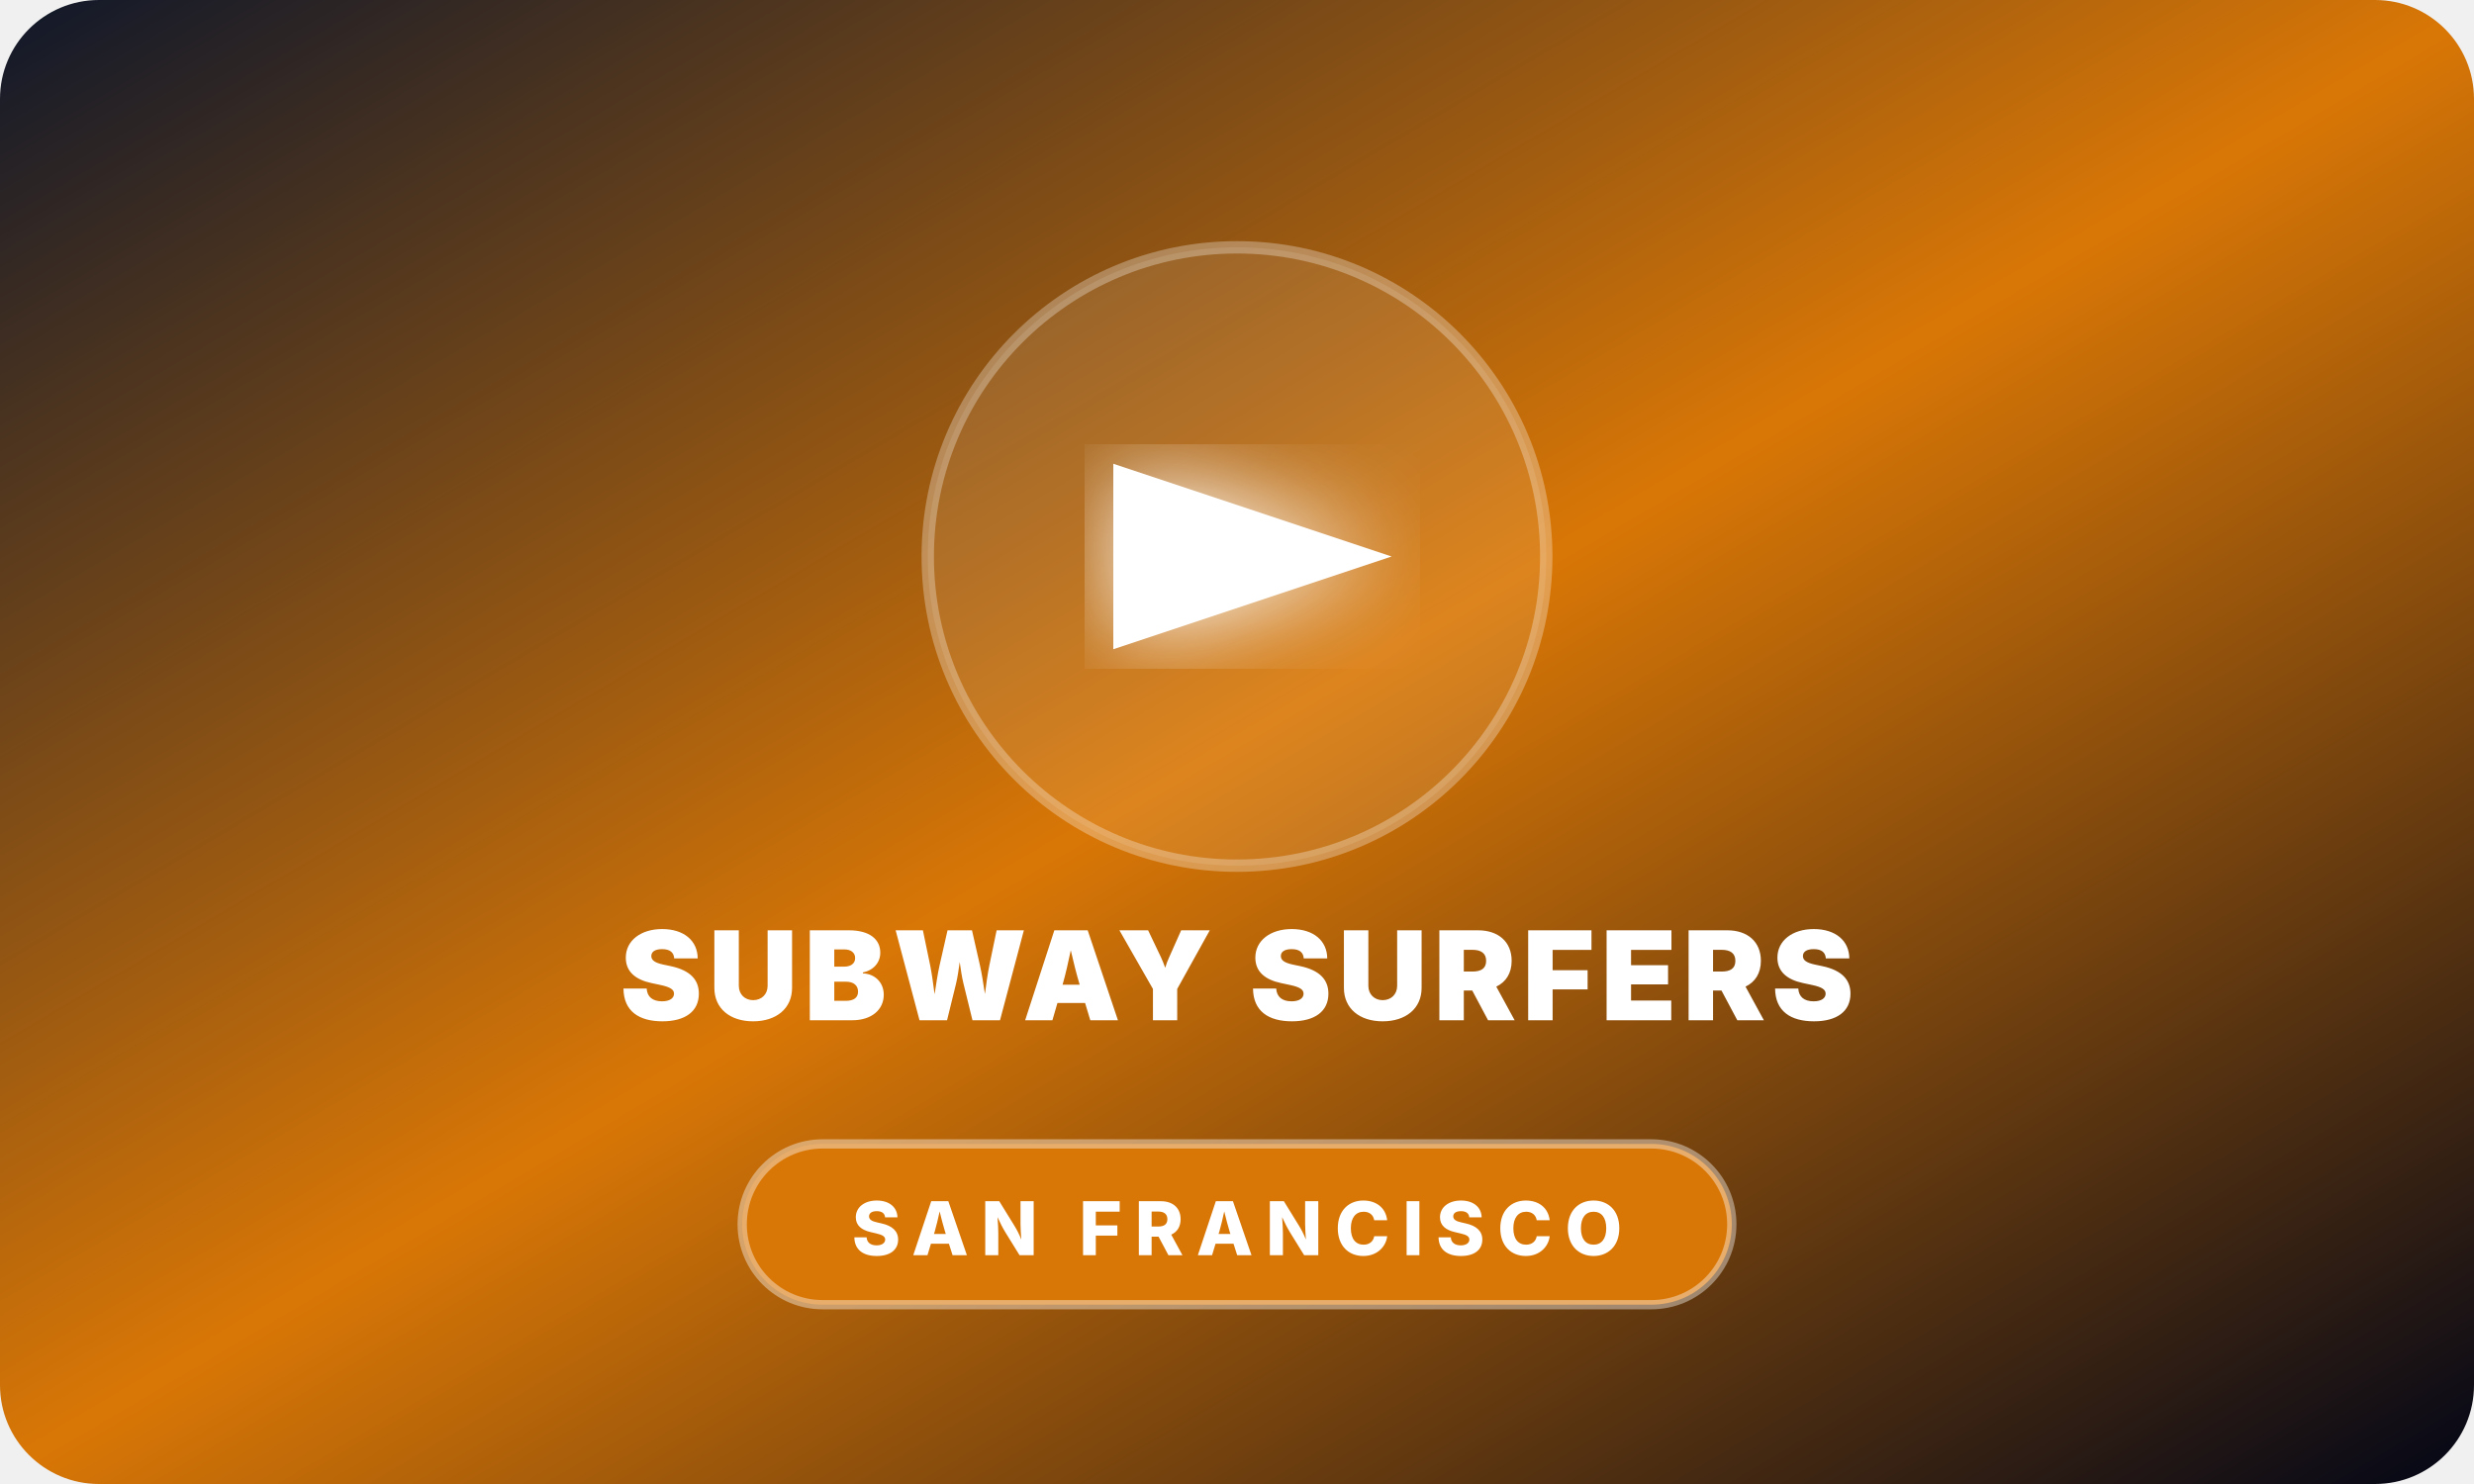
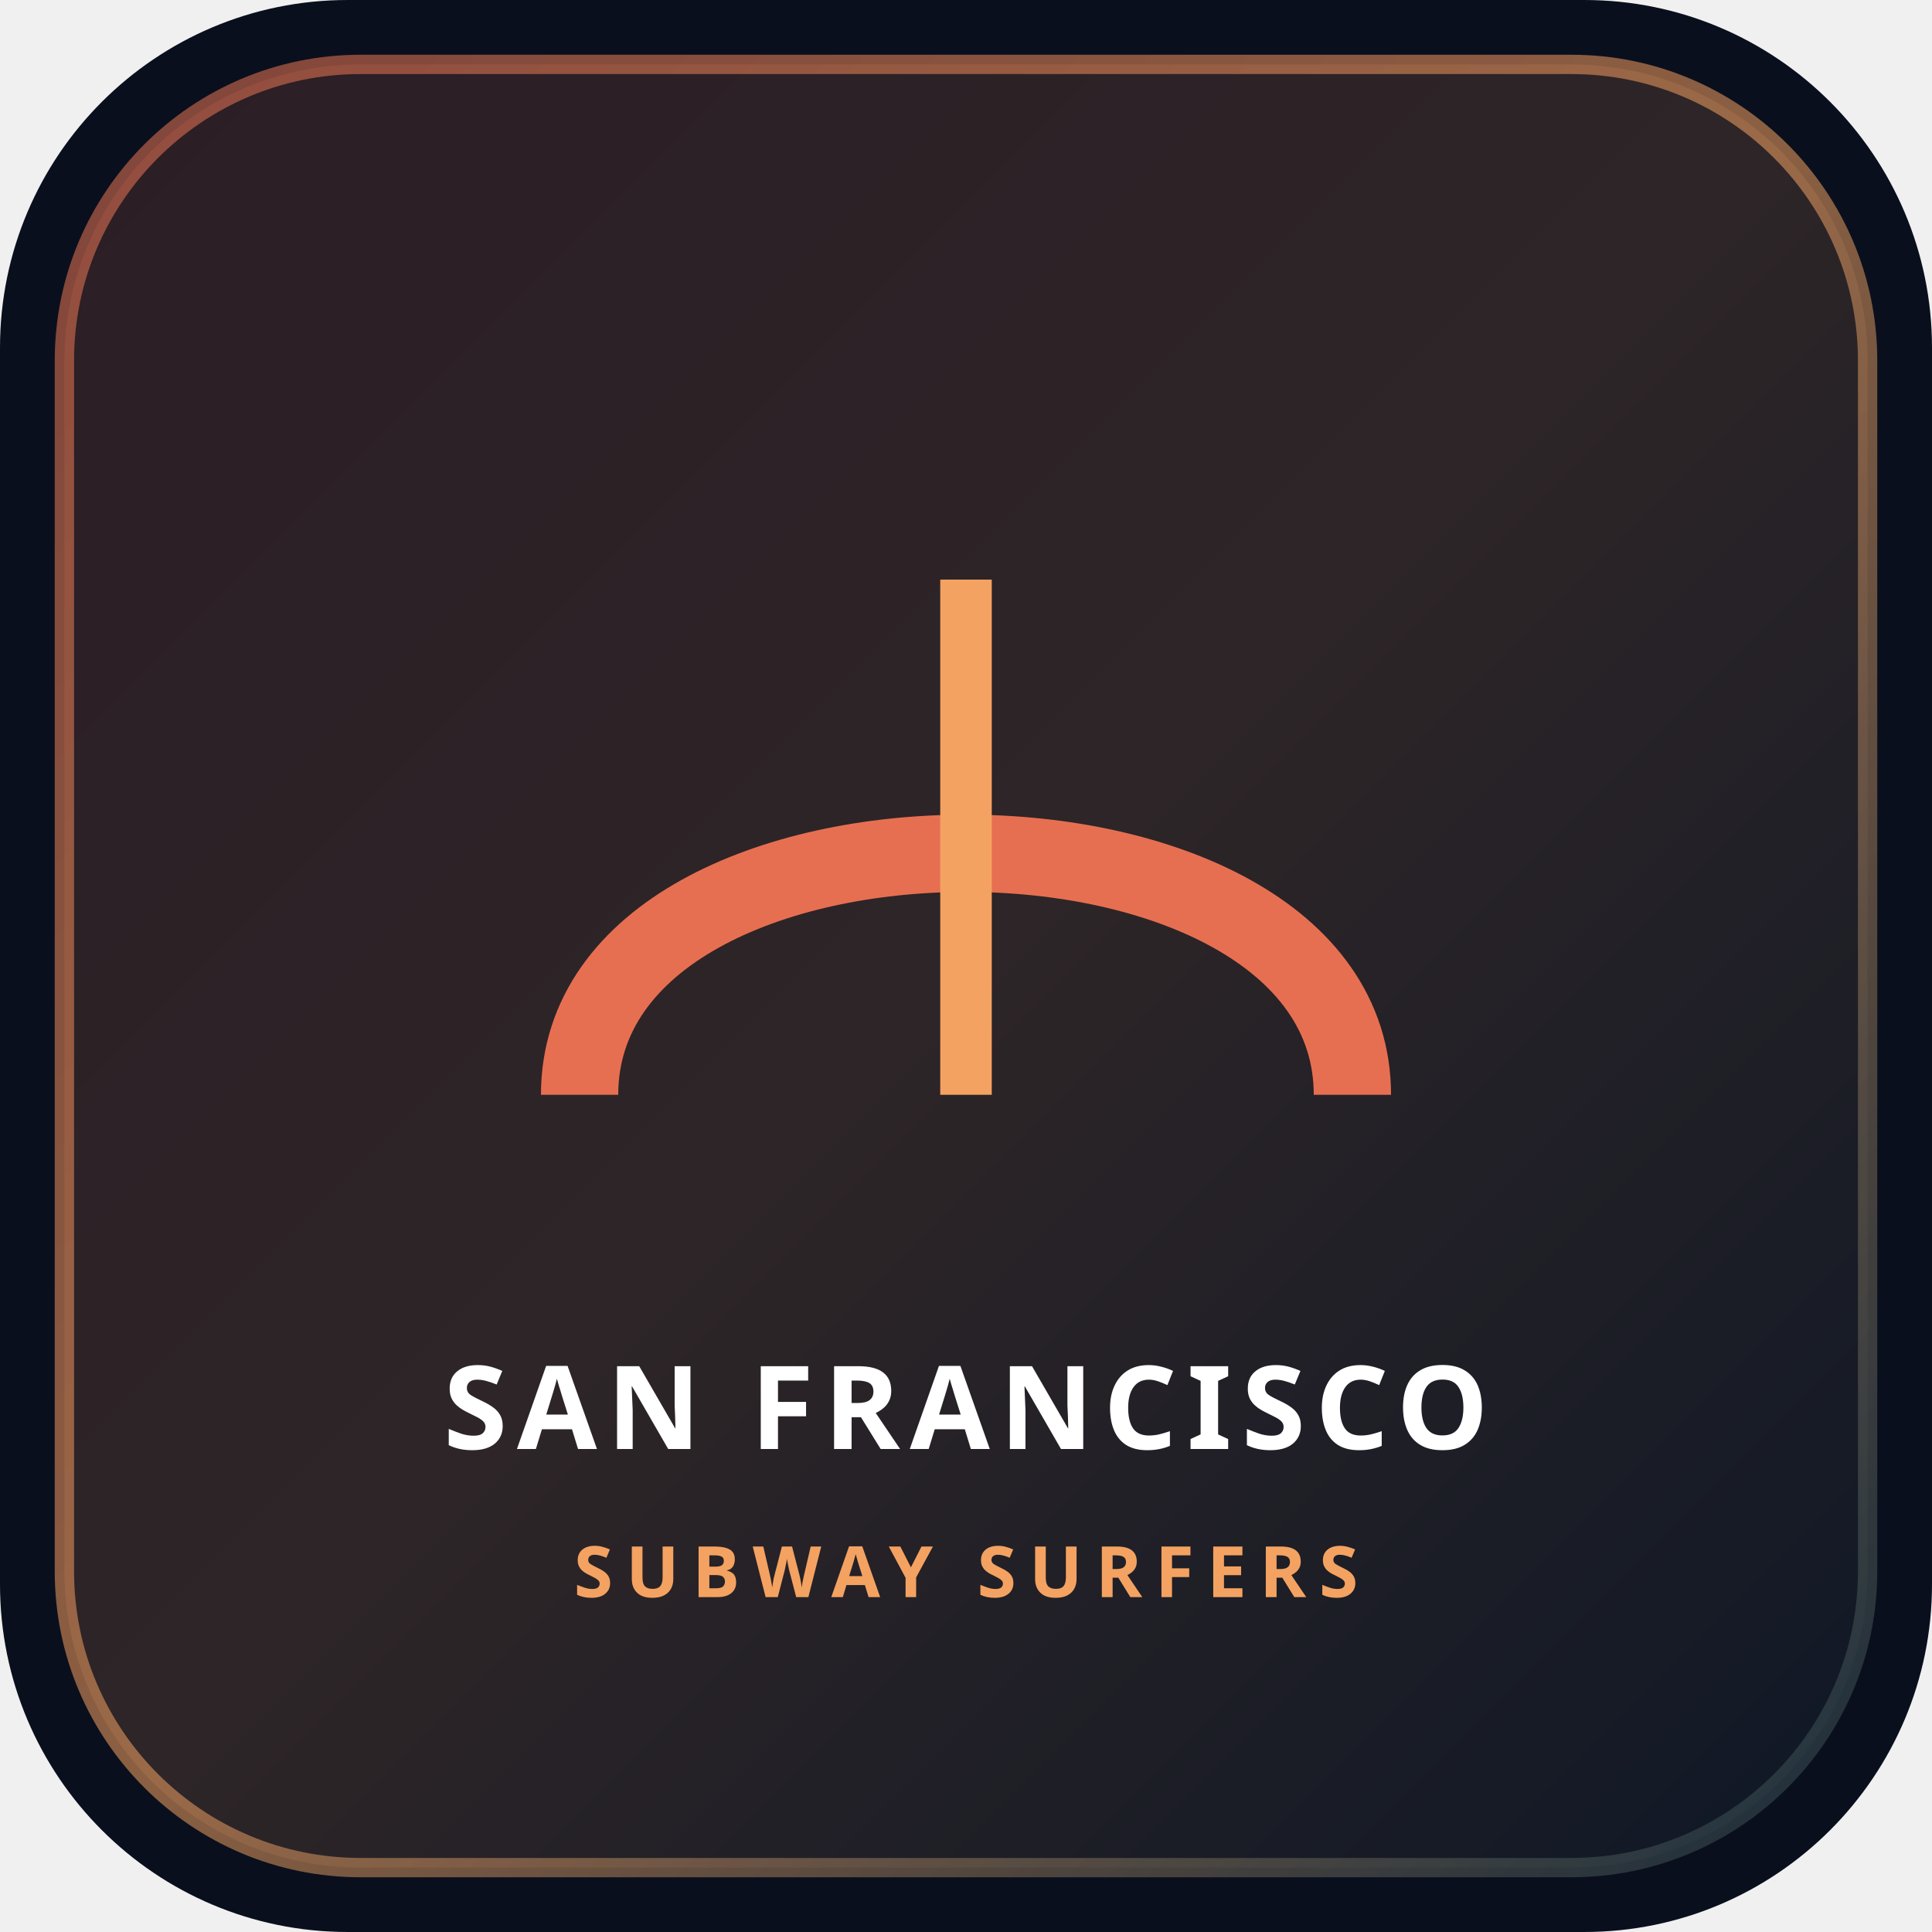
- <svg xmlns="http://www.w3.org/2000/svg" viewBox="0 0 400 240" width="100%" height="100%">
+ <svg xmlns="http://www.w3.org/2000/svg" viewBox="0 0 300 300" width="300" height="300">
  <defs>
-     <linearGradient id="grad" x1="0%" y1="0%" x2="100%" y2="100%">
-       <stop offset="0%" stop-color="#0f172a" />
-       <stop offset="50%" stop-color="#d97706" />
-       <stop offset="100%" stop-color="#020617" />
+     <linearGradient id="grad_subway_surfers_san_francisco" x1="0%" y1="0%" x2="100%" y2="100%">
+       <stop offset="0%" stop-color="#E76F51" />
+       <stop offset="50%" stop-color="#F4A261" />
+       <stop offset="100%" stop-color="#264653" />
    </linearGradient>
-     <filter id="glow">
-       <feGaussianBlur stdDeviation="8" result="coloredBlur" />
-       <feMerge>
-         <feMergeNode in="coloredBlur" />
-         <feMergeNode in="SourceGraphic" />
-       </feMerge>
-     </filter>
  </defs>
-   <rect width="400" height="240" rx="16" fill="url(#grad)" />
-   <circle cx="200" cy="90" r="50" fill="rgba(255,255,255,0.1)" stroke="rgba(255,255,255,0.3)" stroke-width="2" />
-   <path d="M 180 75 L 225 90 L 180 105 Z" fill="#ffffff" filter="url(#glow)" />
-   <text x="200" y="165" font-family="system-ui, -apple-system, sans-serif" font-size="20" font-weight="900" fill="#ffffff" text-anchor="middle" letter-spacing="1">SUBWAY SURFERS</text>
-   <rect x="120" y="185" width="160" height="26" rx="13" fill="#d97706" stroke="rgba(255,255,255,0.4)" stroke-width="1.5" />
-   <text x="200" y="203" font-family="system-ui, -apple-system, sans-serif" font-size="12" font-weight="800" fill="#ffffff" text-anchor="middle" letter-spacing="2">SAN FRANCISCO</text>
+   <rect width="300" height="300" rx="54" fill="#0A0F1D" />
+   <rect x="10" y="10" width="280" height="280" rx="46" fill="url(#grad_subway_surfers_san_francisco)" opacity="0.15" />
+   <rect x="10" y="10" width="280" height="280" rx="46" fill="none" stroke="url(#grad_subway_surfers_san_francisco)" stroke-width="3" opacity="0.55" />
+   <g>
+     <path d="M90 170 C90 120, 210 120, 210 170" stroke="#E76F51" stroke-width="12" fill="none" />
+     <path d="M150 90v80" stroke="#F4A261" stroke-width="8" />
+   </g>
+   <text x="150" y="225" text-anchor="middle" fill="#FFFFFF" font-family="'Segoe UI', system-ui, sans-serif" font-size="18" font-weight="800" letter-spacing="1.5">SAN FRANCISCO</text>
+   <text x="150" y="248" text-anchor="middle" fill="#F4A261" font-family="'Segoe UI', system-ui, sans-serif" font-size="11" font-weight="700" letter-spacing="2">SUBWAY SURFERS</text>
</svg>
